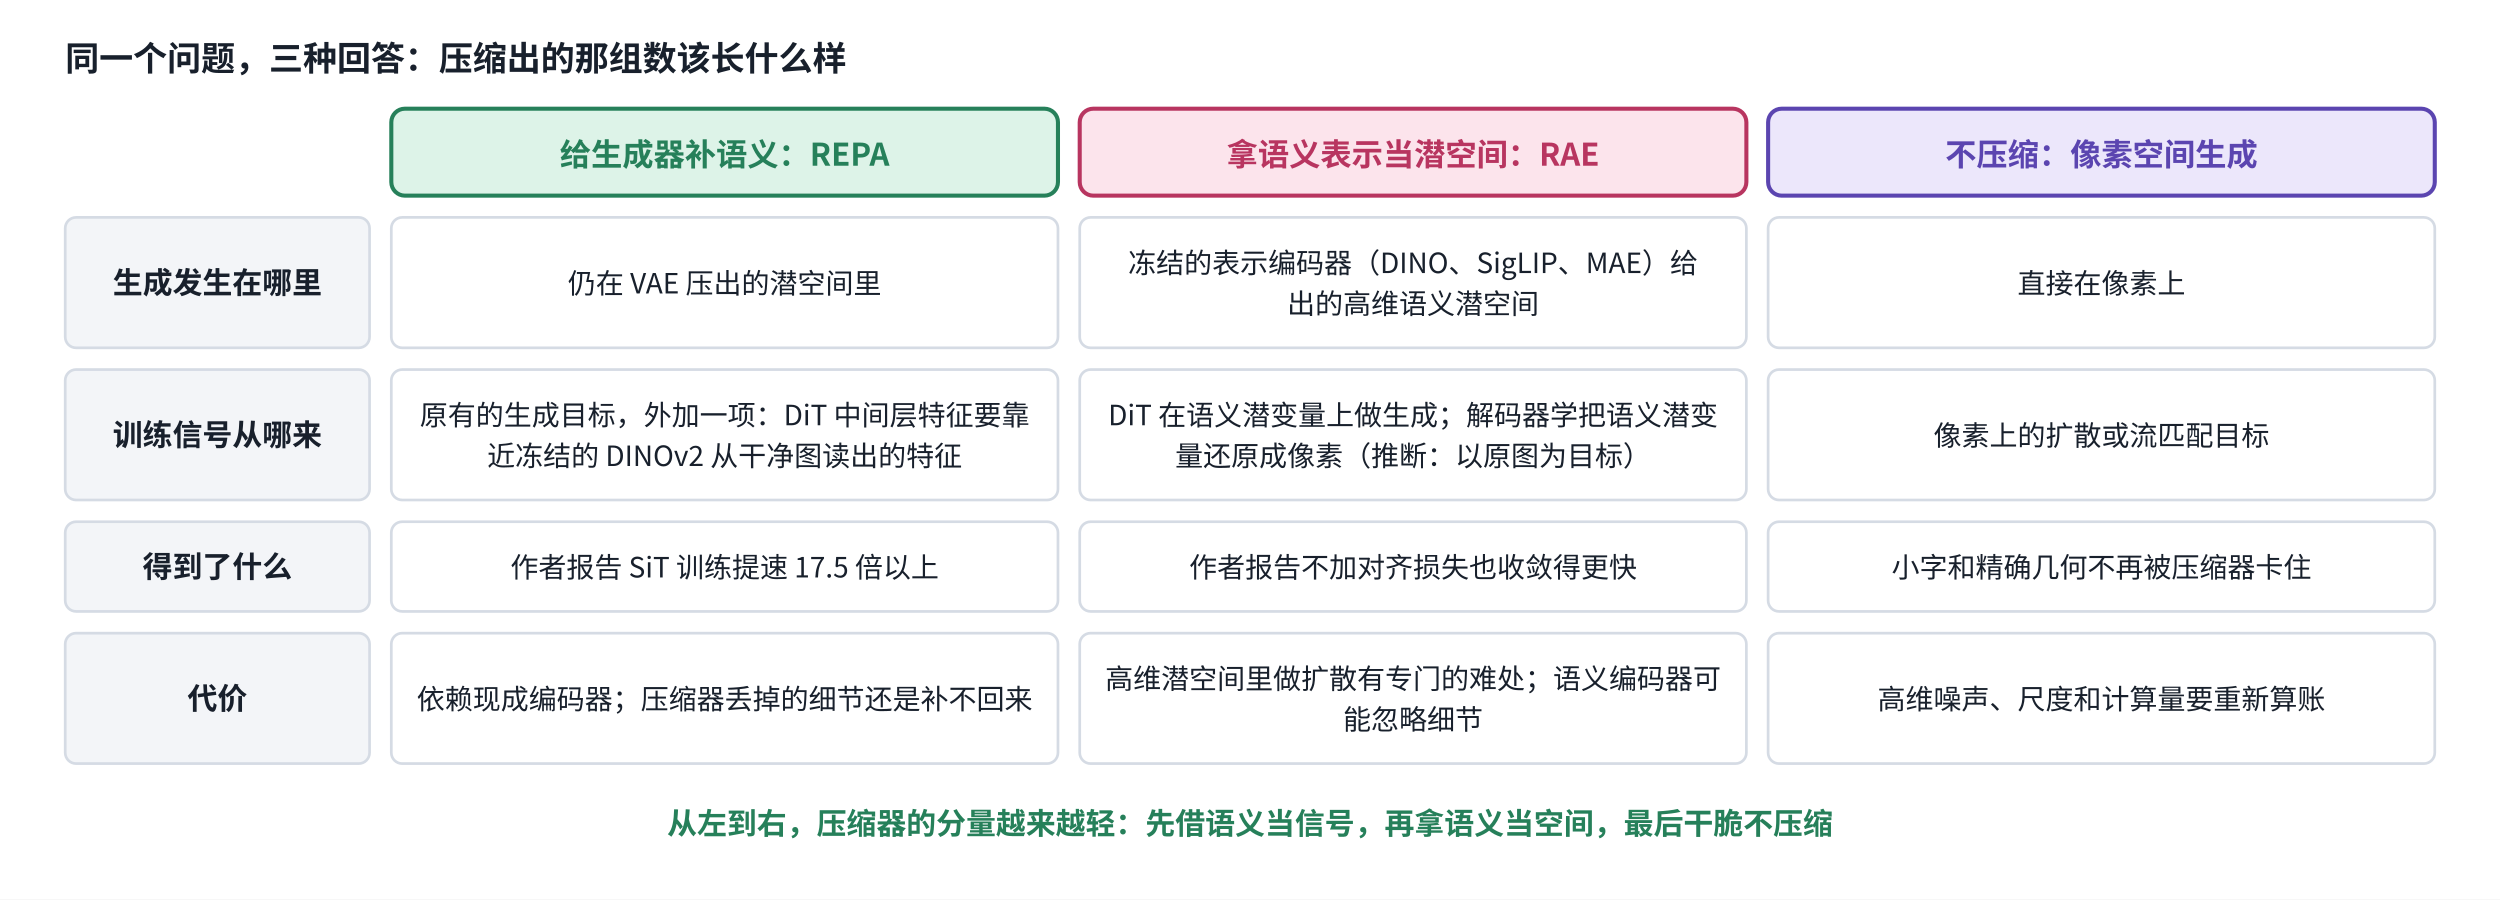
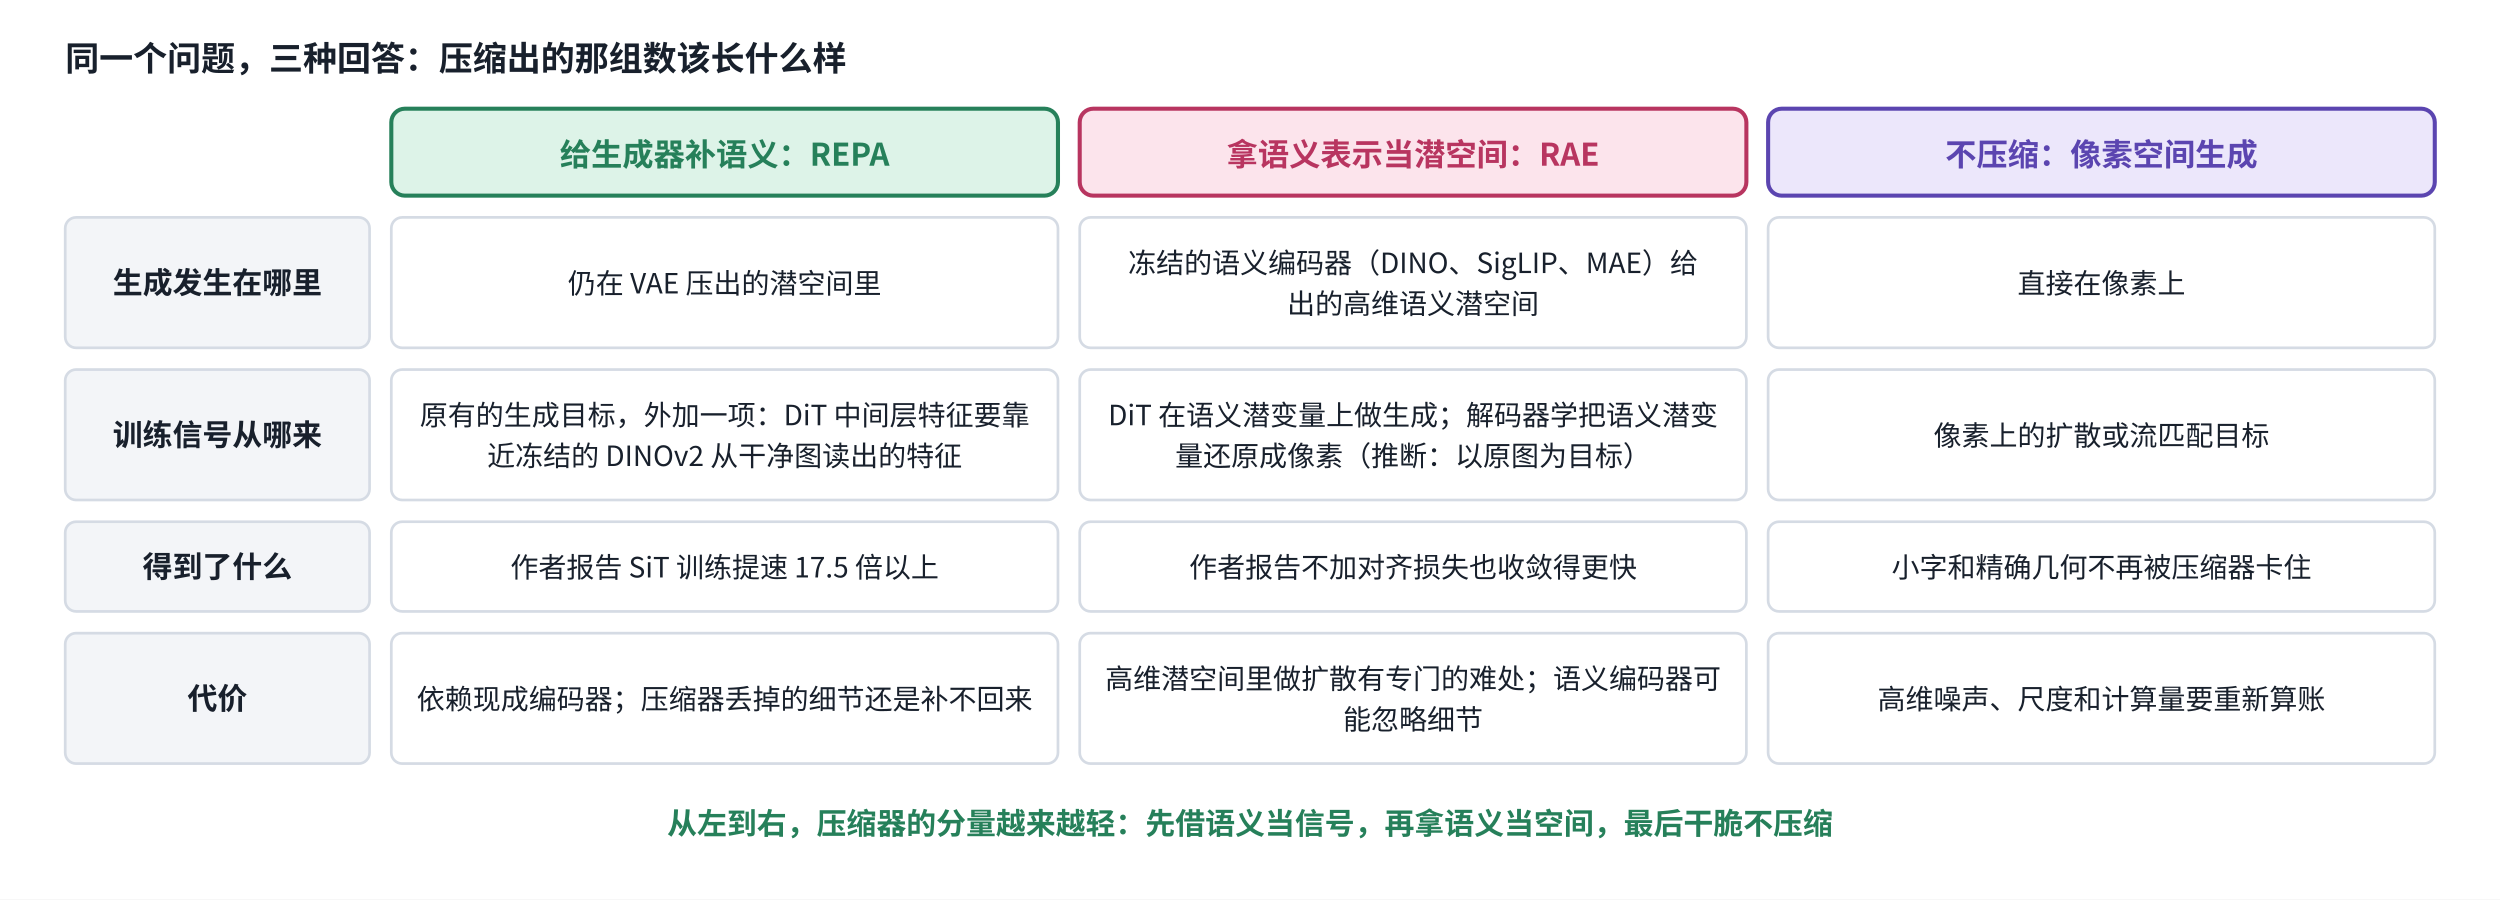
<svg xmlns="http://www.w3.org/2000/svg" viewBox="0 0 920 331" width="920" height="331" role="img" aria-label="第 2 阶段三种做法的范式对比">
  <defs>
    <marker id="ah-u16cmplatent" viewBox="0 0 10 10" refX="9" refY="5" markerWidth="7" markerHeight="7" orient="auto-start-reverse">
      <path d="M0,0 L10,5 L0,10 z" fill="#5A6577" />
    </marker>
  </defs>
  <rect x="0" y="0" width="920" height="331" fill="#ffffff" />
  <rect x="24" y="80" width="112" height="48" rx="4" fill="#F3F5F8" stroke="#D5DBE4" stroke-width="1" />
  <rect x="144" y="80" width="245.333" height="48" rx="4" fill="#FFFFFF" stroke="#D5DBE4" stroke-width="1" />
  <rect x="397.333" y="80" width="245.333" height="48" rx="4" fill="#FFFFFF" stroke="#D5DBE4" stroke-width="1" />
  <rect x="650.667" y="80" width="245.333" height="48" rx="4" fill="#FFFFFF" stroke="#D5DBE4" stroke-width="1" />
  <rect x="24" y="136" width="112" height="48" rx="4" fill="#F3F5F8" stroke="#D5DBE4" stroke-width="1" />
  <rect x="144" y="136" width="245.333" height="48" rx="4" fill="#FFFFFF" stroke="#D5DBE4" stroke-width="1" />
  <rect x="397.333" y="136" width="245.333" height="48" rx="4" fill="#FFFFFF" stroke="#D5DBE4" stroke-width="1" />
  <rect x="650.667" y="136" width="245.333" height="48" rx="4" fill="#FFFFFF" stroke="#D5DBE4" stroke-width="1" />
  <rect x="24" y="192" width="112" height="33" rx="4" fill="#F3F5F8" stroke="#D5DBE4" stroke-width="1" />
  <rect x="144" y="192" width="245.333" height="33" rx="4" fill="#FFFFFF" stroke="#D5DBE4" stroke-width="1" />
  <rect x="397.333" y="192" width="245.333" height="33" rx="4" fill="#FFFFFF" stroke="#D5DBE4" stroke-width="1" />
  <rect x="650.667" y="192" width="245.333" height="33" rx="4" fill="#FFFFFF" stroke="#D5DBE4" stroke-width="1" />
  <rect x="24" y="233" width="112" height="48" rx="4" fill="#F3F5F8" stroke="#D5DBE4" stroke-width="1" />
  <rect x="144" y="233" width="245.333" height="48" rx="4" fill="#FFFFFF" stroke="#D5DBE4" stroke-width="1" />
  <rect x="397.333" y="233" width="245.333" height="48" rx="4" fill="#FFFFFF" stroke="#D5DBE4" stroke-width="1" />
  <rect x="650.667" y="233" width="245.333" height="48" rx="4" fill="#FFFFFF" stroke="#D5DBE4" stroke-width="1" />
  <rect x="144" y="40" width="245.333" height="32" rx="5" fill="#DDF3E8" stroke="#26805A" stroke-width="1.5" />
  <rect x="397.333" y="40" width="245.333" height="32" rx="5" fill="#FCE4EC" stroke="#B83560" stroke-width="1.5" />
  <rect x="650.667" y="40" width="245.333" height="32" rx="5" fill="#ECE7FB" stroke="#5B45B0" stroke-width="1.5" />
  <text x="24" y="26" text-anchor="start" font-size="12.5" font-weight="600" fill="#18202C" font-family="PingFang SC, Noto Sans CJK SC, Microsoft YaHei, sans-serif">同一个问题，三种回答：压缩出的那组数该长什么样</text>
  <text x="266.667" y="61" text-anchor="middle" font-size="11.5" font-weight="700" fill="#26805A" font-family="PingFang SC, Noto Sans CJK SC, Microsoft YaHei, sans-serif">给生成器补语义：REPA</text>
  <text x="520" y="61" text-anchor="middle" font-size="11.5" font-weight="700" fill="#B83560" font-family="PingFang SC, Noto Sans CJK SC, Microsoft YaHei, sans-serif">拿语义表示当潜空间：RAE</text>
  <text x="773.333" y="61" text-anchor="middle" font-size="11.5" font-weight="700" fill="#5B45B0" font-family="PingFang SC, Noto Sans CJK SC, Microsoft YaHei, sans-serif">不压缩：像素空间生成</text>
  <text x="80" y="108" text-anchor="middle" font-size="11" font-weight="700" fill="#18202C" font-family="PingFang SC, Noto Sans CJK SC, Microsoft YaHei, sans-serif">生成发生在哪里</text>
  <text x="266.667" y="108" text-anchor="middle" font-size="10.3" font-weight="400" fill="#18202C" font-family="PingFang SC, Noto Sans CJK SC, Microsoft YaHei, sans-serif">仍在 VAE 压出的潜空间里</text>
-   <text x="520" y="100.5" text-anchor="middle" font-size="10.3" font-weight="400" fill="#18202C" font-family="PingFang SC, Noto Sans CJK SC, Microsoft YaHei, sans-serif">冻结的表示编码器（DINO、SigLIP、MAE）给</text>
+   <text x="520" y="100.5" text-anchor="middle" font-size="10.3" font-weight="400" fill="#18202C" font-family="PingFang SC, Noto Sans CJK SC, Microsoft YaHei, sans-serif">冻结的语义编码器（DINO、SigLIP、MAE）给</text>
  <text x="520" y="115.5" text-anchor="middle" font-size="10.3" font-weight="400" fill="#18202C" font-family="PingFang SC, Noto Sans CJK SC, Microsoft YaHei, sans-serif">出的高维语义潜空间</text>
  <text x="773.333" y="108" text-anchor="middle" font-size="10.3" font-weight="400" fill="#18202C" font-family="PingFang SC, Noto Sans CJK SC, Microsoft YaHei, sans-serif">直接在像素上</text>
  <text x="80" y="164" text-anchor="middle" font-size="11" font-weight="700" fill="#18202C" font-family="PingFang SC, Noto Sans CJK SC, Microsoft YaHei, sans-serif">训练信号从哪来</text>
  <text x="266.667" y="156.5" text-anchor="middle" font-size="10.3" font-weight="400" fill="#18202C" font-family="PingFang SC, Noto Sans CJK SC, Microsoft YaHei, sans-serif">原有的生成目标，外加一项：DiT 中间层特征要靠</text>
  <text x="266.667" y="171.5" text-anchor="middle" font-size="10.3" font-weight="400" fill="#18202C" font-family="PingFang SC, Noto Sans CJK SC, Microsoft YaHei, sans-serif">近冻结的 DINOv2 从干净图读出的特征</text>
  <text x="520" y="156.5" text-anchor="middle" font-size="10.3" font-weight="400" fill="#18202C" font-family="PingFang SC, Noto Sans CJK SC, Microsoft YaHei, sans-serif">DiT 在语义潜变量上做生成；解码器学把语义潜变</text>
  <text x="520" y="171.5" text-anchor="middle" font-size="10.3" font-weight="400" fill="#18202C" font-family="PingFang SC, Noto Sans CJK SC, Microsoft YaHei, sans-serif">量还原成像素（推断：以原图为目标）</text>
  <text x="773.333" y="164" text-anchor="middle" font-size="10.3" font-weight="400" fill="#18202C" font-family="PingFang SC, Noto Sans CJK SC, Microsoft YaHei, sans-serif">像素上的扩散或流匹配目标</text>
  <text x="80" y="212.5" text-anchor="middle" font-size="11" font-weight="700" fill="#18202C" font-family="PingFang SC, Noto Sans CJK SC, Microsoft YaHei, sans-serif">得到了什么</text>
  <text x="266.667" y="212.5" text-anchor="middle" font-size="10.3" font-weight="400" fill="#18202C" font-family="PingFang SC, Noto Sans CJK SC, Microsoft YaHei, sans-serif">作者报告 SiT 训练提速 17.5 倍以上</text>
  <text x="520" y="212.5" text-anchor="middle" font-size="10.3" font-weight="400" fill="#18202C" font-family="PingFang SC, Noto Sans CJK SC, Microsoft YaHei, sans-serif">作者报告不加对齐损失也收敛得更快</text>
  <text x="773.333" y="212.5" text-anchor="middle" font-size="10.3" font-weight="400" fill="#18202C" font-family="PingFang SC, Noto Sans CJK SC, Microsoft YaHei, sans-serif">小字和精确几何不再被压缩器卡住</text>
  <text x="80" y="261" text-anchor="middle" font-size="11" font-weight="700" fill="#18202C" font-family="PingFang SC, Noto Sans CJK SC, Microsoft YaHei, sans-serif">代价</text>
  <text x="266.667" y="261" text-anchor="middle" font-size="10.3" font-weight="400" fill="#18202C" font-family="PingFang SC, Noto Sans CJK SC, Microsoft YaHei, sans-serif">依赖现成编码器；压缩器丢掉的细节还是补不回来</text>
  <text x="520" y="253.5" text-anchor="middle" font-size="10.3" font-weight="400" fill="#18202C" font-family="PingFang SC, Noto Sans CJK SC, Microsoft YaHei, sans-serif">高维潜空间里做扩散有专门的难处；语义编码器可</text>
  <text x="520" y="268.5" text-anchor="middle" font-size="10.3" font-weight="400" fill="#18202C" font-family="PingFang SC, Noto Sans CJK SC, Microsoft YaHei, sans-serif">能忽略细节</text>
  <text x="773.333" y="261" text-anchor="middle" font-size="10.3" font-weight="400" fill="#18202C" font-family="PingFang SC, Noto Sans CJK SC, Microsoft YaHei, sans-serif">高维噪声、尺度和计算量要重新算账</text>
  <text x="460" y="307" text-anchor="middle" font-size="11" font-weight="600" fill="#26805A" font-family="PingFang SC, Noto Sans CJK SC, Microsoft YaHei, sans-serif">从左到右，压缩器的分量越来越轻：先借语义当信号，再拿语义当空间，最后干脆不压缩</text>
</svg>
